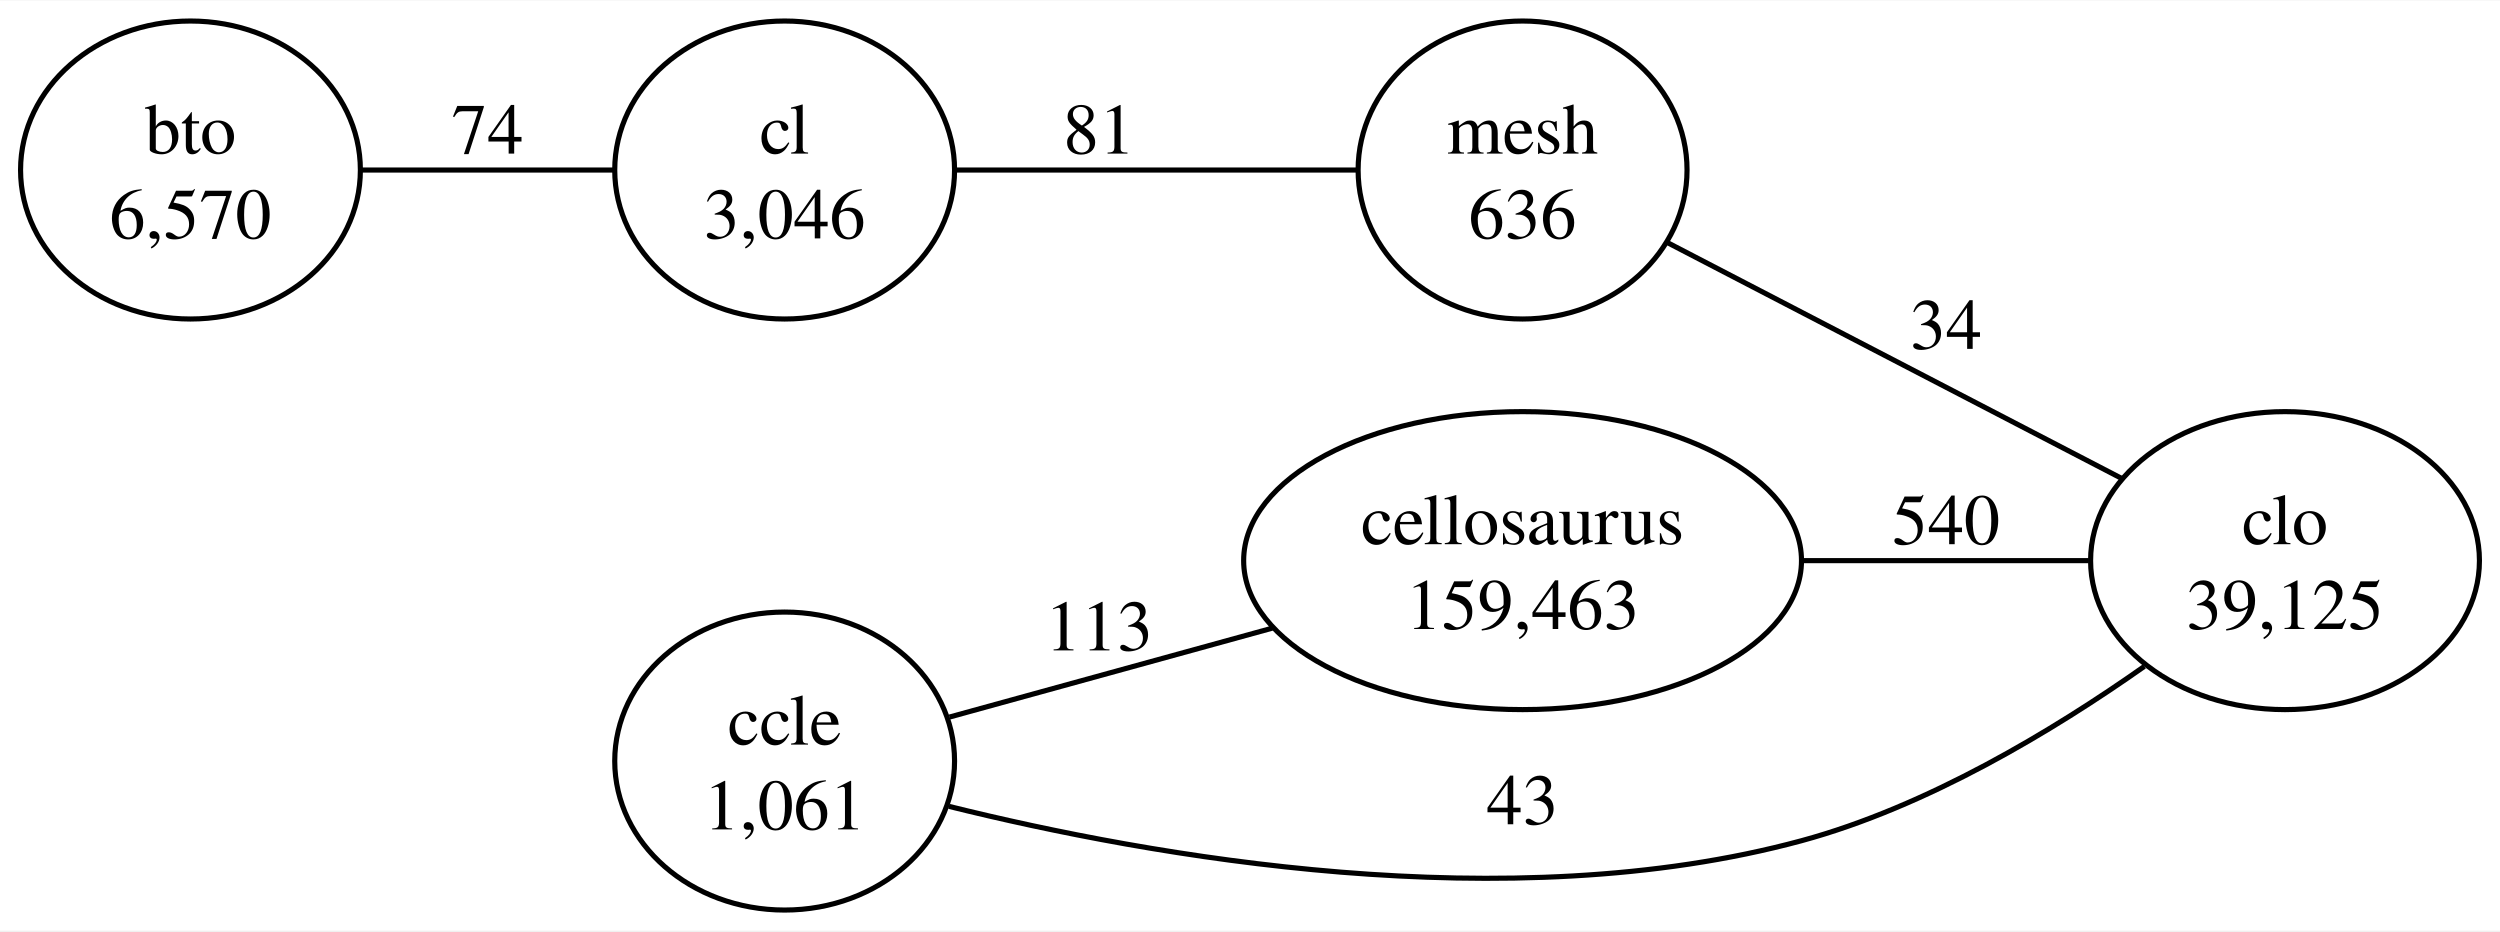
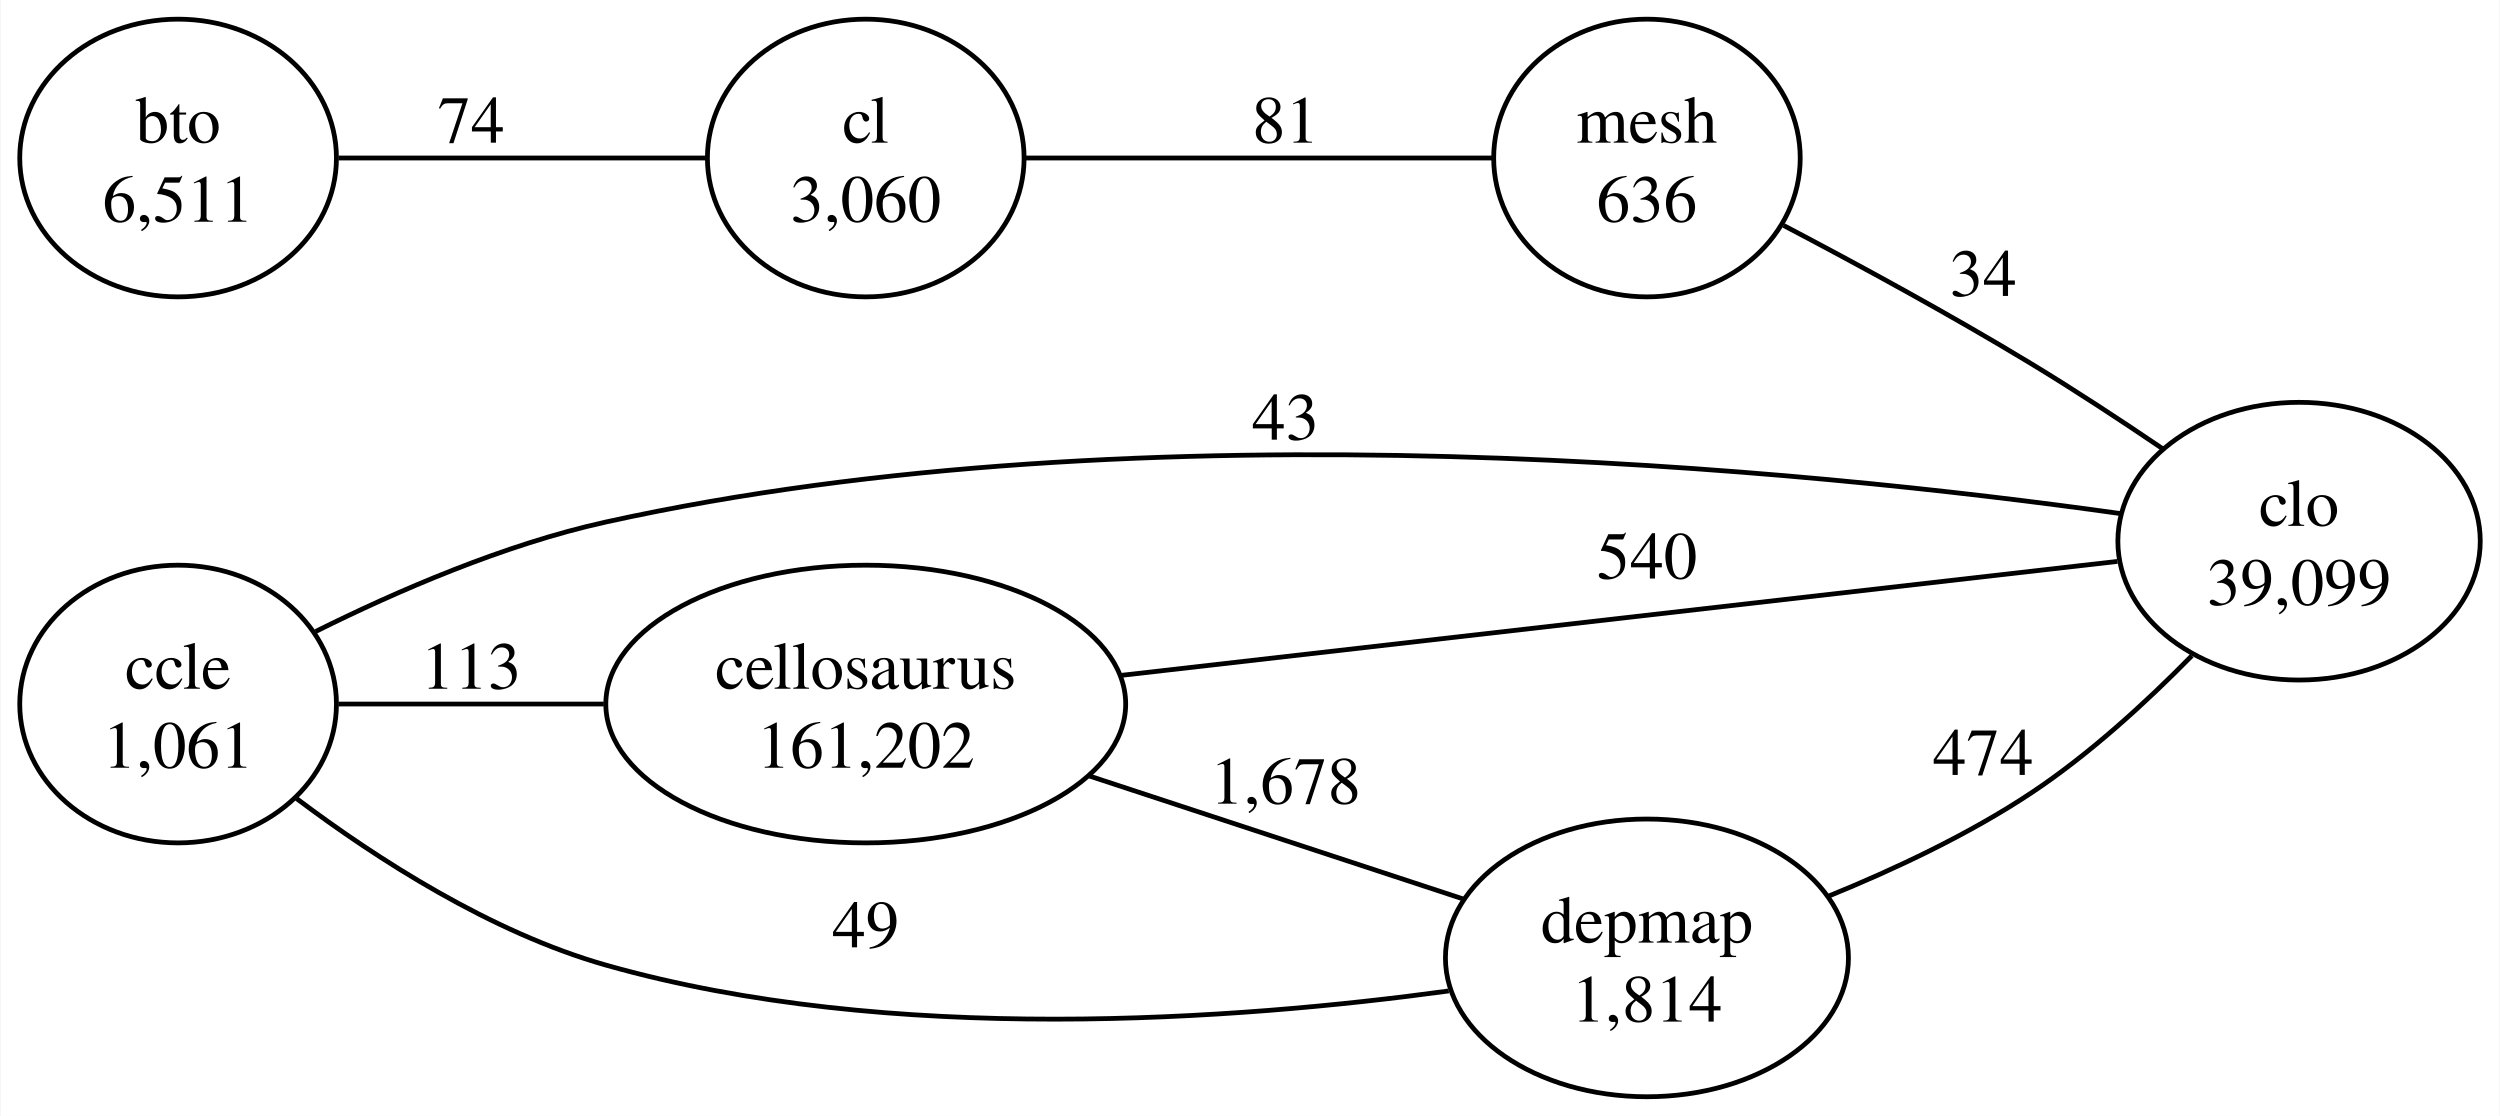
- <svg xmlns="http://www.w3.org/2000/svg" width="486pt" height="181pt" viewBox="0.00 0.00 486.43 180.98">
-   <g id="graph0" class="graph" transform="scale(1 1) rotate(0) translate(4 176.98)">
-     <polygon fill="white" stroke="none" points="-4,4 -4,-176.98 482.43,-176.98 482.43,4 -4,4" />
+ <svg xmlns="http://www.w3.org/2000/svg" width="522pt" height="233pt" viewBox="0.00 0.00 521.71 232.98">
+   <g id="graph0" class="graph" transform="scale(1 1) rotate(0) translate(4 228.98)">
+     <polygon fill="white" stroke="none" points="-4,4 -4,-228.98 517.71,-228.98 517.71,4 -4,4" />
    <g id="node1" class="node">
-       <ellipse fill="none" stroke="black" cx="33.06" cy="-143.99" rx="33.06" ry="28.99" />
-       <text text-anchor="middle" x="33.06" y="-147.19" font-family="Times,serif" font-size="14.00">bto</text>
-       <text text-anchor="middle" x="33.06" y="-130.69" font-family="Times,serif" font-size="14.00">6,570</text>
+       <ellipse fill="none" stroke="black" cx="33.06" cy="-195.99" rx="33.06" ry="28.99" />
+       <text text-anchor="middle" x="33.06" y="-199.19" font-family="Times,serif" font-size="14.00">bto</text>
+       <text text-anchor="middle" x="33.06" y="-182.69" font-family="Times,serif" font-size="14.00">6,511</text>
    </g>
    <g id="node2" class="node">
-       <ellipse fill="none" stroke="black" cx="148.67" cy="-143.99" rx="33.06" ry="28.99" />
-       <text text-anchor="middle" x="148.67" y="-147.19" font-family="Times,serif" font-size="14.00">cl</text>
-       <text text-anchor="middle" x="148.67" y="-130.69" font-family="Times,serif" font-size="14.00">3,046</text>
+       <ellipse fill="none" stroke="black" cx="176.63" cy="-195.99" rx="33.06" ry="28.99" />
+       <text text-anchor="middle" x="176.63" y="-199.19" font-family="Times,serif" font-size="14.00">cl</text>
+       <text text-anchor="middle" x="176.63" y="-182.69" font-family="Times,serif" font-size="14.00">3,060</text>
    </g>
    <g id="edge1" class="edge">
-       <path fill="none" stroke="black" d="M66.31,-143.99C81.66,-143.99 99.98,-143.99 115.34,-143.99" />
-       <text text-anchor="middle" x="90.86" y="-147.19" font-family="Times,serif" font-size="14.00">74</text>
+       <path fill="none" stroke="black" d="M66.54,-195.99C89.56,-195.99 120.32,-195.99 143.31,-195.99" />
+       <text text-anchor="middle" x="94.24" y="-199.19" font-family="Times,serif" font-size="14.00">74</text>
    </g>
    <g id="node3" class="node">
-       <ellipse fill="none" stroke="black" cx="292.25" cy="-143.99" rx="32" ry="28.99" />
-       <text text-anchor="middle" x="292.25" y="-147.19" font-family="Times,serif" font-size="14.00">mesh</text>
-       <text text-anchor="middle" x="292.25" y="-130.69" font-family="Times,serif" font-size="14.00">636</text>
+       <ellipse fill="none" stroke="black" cx="339.73" cy="-195.99" rx="32" ry="28.99" />
+       <text text-anchor="middle" x="339.73" y="-199.19" font-family="Times,serif" font-size="14.00">mesh</text>
+       <text text-anchor="middle" x="339.73" y="-182.69" font-family="Times,serif" font-size="14.00">636</text>
    </g>
    <g id="edge2" class="edge">
-       <path fill="none" stroke="black" d="M182.15,-143.99C205.5,-143.99 236.81,-143.99 259.89,-143.99" />
-       <text text-anchor="middle" x="209.85" y="-147.19" font-family="Times,serif" font-size="14.00">81</text>
+       <path fill="none" stroke="black" d="M209.85,-195.99C238.22,-195.99 279.29,-195.99 307.39,-195.99" />
+       <text text-anchor="middle" x="264.28" y="-199.19" font-family="Times,serif" font-size="14.00">81</text>
+     </g>
+     <g id="node7" class="node">
+       <ellipse fill="none" stroke="black" cx="475.88" cy="-115.99" rx="37.83" ry="28.99" />
+       <text text-anchor="middle" x="475.88" y="-119.19" font-family="Times,serif" font-size="14.00">clo</text>
+       <text text-anchor="middle" x="475.88" y="-102.69" font-family="Times,serif" font-size="14.00">39,099</text>
+     </g>
+     <g id="edge9" class="edge">
+       <path fill="none" stroke="black" d="M368.26,-181.91C383.7,-173.8 403.17,-163.23 420.05,-152.99 429.08,-147.51 438.71,-141.19 447.33,-135.34" />
+       <text text-anchor="middle" x="409.93" y="-167.19" font-family="Times,serif" font-size="14.00">34</text>
+     </g>
+     <g id="node4" class="node">
+       <ellipse fill="none" stroke="black" cx="33.06" cy="-81.99" rx="33.06" ry="28.99" />
+       <text text-anchor="middle" x="33.06" y="-85.19" font-family="Times,serif" font-size="14.00">ccle</text>
+       <text text-anchor="middle" x="33.06" y="-68.69" font-family="Times,serif" font-size="14.00">1,061</text>
+     </g>
+     <g id="node5" class="node">
+       <ellipse fill="none" stroke="black" cx="176.63" cy="-81.99" rx="54.27" ry="28.99" />
+       <text text-anchor="middle" x="176.63" y="-85.19" font-family="Times,serif" font-size="14.00">cellosaurus</text>
+       <text text-anchor="middle" x="176.63" y="-68.69" font-family="Times,serif" font-size="14.00">161,202</text>
+     </g>
+     <g id="edge3" class="edge">
+       <path fill="none" stroke="black" d="M66.54,-81.99C82.95,-81.99 103.29,-81.99 121.94,-81.99" />
+       <text text-anchor="middle" x="94.24" y="-85.19" font-family="Times,serif" font-size="14.00">113</text>
    </g>
    <g id="node6" class="node">
-       <ellipse fill="none" stroke="black" cx="440.6" cy="-67.99" rx="37.83" ry="28.99" />
-       <text text-anchor="middle" x="440.6" y="-71.19" font-family="Times,serif" font-size="14.00">clo</text>
-       <text text-anchor="middle" x="440.6" y="-54.69" font-family="Times,serif" font-size="14.00">39,125</text>
+       <ellipse fill="none" stroke="black" cx="339.73" cy="-28.99" rx="42.07" ry="28.99" />
+       <text text-anchor="middle" x="339.73" y="-32.19" font-family="Times,serif" font-size="14.00">depmap</text>
+       <text text-anchor="middle" x="339.73" y="-15.69" font-family="Times,serif" font-size="14.00">1,814</text>
+     </g>
+     <g id="edge4" class="edge">
+       <path fill="none" stroke="black" d="M57.8,-62.25C74.65,-49.58 98.45,-34.28 122.36,-27.49 181.81,-10.62 254.2,-16.05 298.35,-22.09" />
+       <text text-anchor="middle" x="176.63" y="-31.19" font-family="Times,serif" font-size="14.00">49</text>
+     </g>
+     <g id="edge5" class="edge">
+       <path fill="none" stroke="black" d="M61.78,-97.14C78.74,-105.58 101.18,-115.31 122.36,-119.99 235.47,-144.98 374,-130.84 438.55,-121.76" />
+       <text text-anchor="middle" x="264.28" y="-137.19" font-family="Times,serif" font-size="14.00">43</text>
    </g>
    <g id="edge6" class="edge">
-       <path fill="none" stroke="black" d="M320.43,-129.87C345.48,-116.87 382.62,-97.58 408.76,-84.01" />
-       <text text-anchor="middle" x="374.64" y="-109.19" font-family="Times,serif" font-size="14.00">34</text>
+       <path fill="none" stroke="black" d="M223.37,-66.95C248.02,-58.84 278.05,-48.95 301.3,-41.31" />
+       <text text-anchor="middle" x="264.28" y="-61.19" font-family="Times,serif" font-size="14.00">1,678</text>
    </g>
-     <g id="node4" class="node">
-       <ellipse fill="none" stroke="black" cx="148.67" cy="-28.99" rx="33.06" ry="28.99" />
-       <text text-anchor="middle" x="148.67" y="-32.19" font-family="Times,serif" font-size="14.00">ccle</text>
-       <text text-anchor="middle" x="148.67" y="-15.69" font-family="Times,serif" font-size="14.00">1,061</text>
+     <g id="edge7" class="edge">
+       <path fill="none" stroke="black" d="M230.09,-87.99C289.76,-94.82 385.66,-105.79 437.96,-111.77" />
+       <text text-anchor="middle" x="339.73" y="-108.19" font-family="Times,serif" font-size="14.00">540</text>
    </g>
-     <g id="node5" class="node">
-       <ellipse fill="none" stroke="black" cx="292.25" cy="-67.99" rx="54.27" ry="28.99" />
-       <text text-anchor="middle" x="292.25" y="-71.19" font-family="Times,serif" font-size="14.00">cellosaurus</text>
-       <text text-anchor="middle" x="292.25" y="-54.69" font-family="Times,serif" font-size="14.00">159,463</text>
-     </g>
-     <g id="edge3" class="edge">
-       <path fill="none" stroke="black" d="M180.74,-37.55C199.14,-42.62 222.82,-49.14 243.55,-54.85" />
-       <text text-anchor="middle" x="209.85" y="-50.52" font-family="Times,serif" font-size="14.00">113</text>
-     </g>
-     <g id="edge4" class="edge">
-       <path fill="none" stroke="black" d="M180.62,-20.18C219.91,-10.43 289.45,1.99 346.52,-13.49 370.92,-20.11 395.47,-34.9 413.23,-47.41" />
-       <text text-anchor="middle" x="292.25" y="-16.69" font-family="Times,serif" font-size="14.00">43</text>
-     </g>
-     <g id="edge5" class="edge">
-       <path fill="none" stroke="black" d="M346.91,-67.99C365.35,-67.99 385.57,-67.99 402.41,-67.99" />
-       <text text-anchor="middle" x="374.64" y="-71.19" font-family="Times,serif" font-size="14.00">540</text>
+     <g id="edge8" class="edge">
+       <path fill="none" stroke="black" d="M377.66,-41.89C391.52,-47.53 407.05,-54.84 420.05,-63.49 432.12,-71.52 443.94,-82.34 453.5,-92.08" />
+       <text text-anchor="middle" x="409.93" y="-67.19" font-family="Times,serif" font-size="14.00">474</text>
    </g>
  </g>
</svg>
